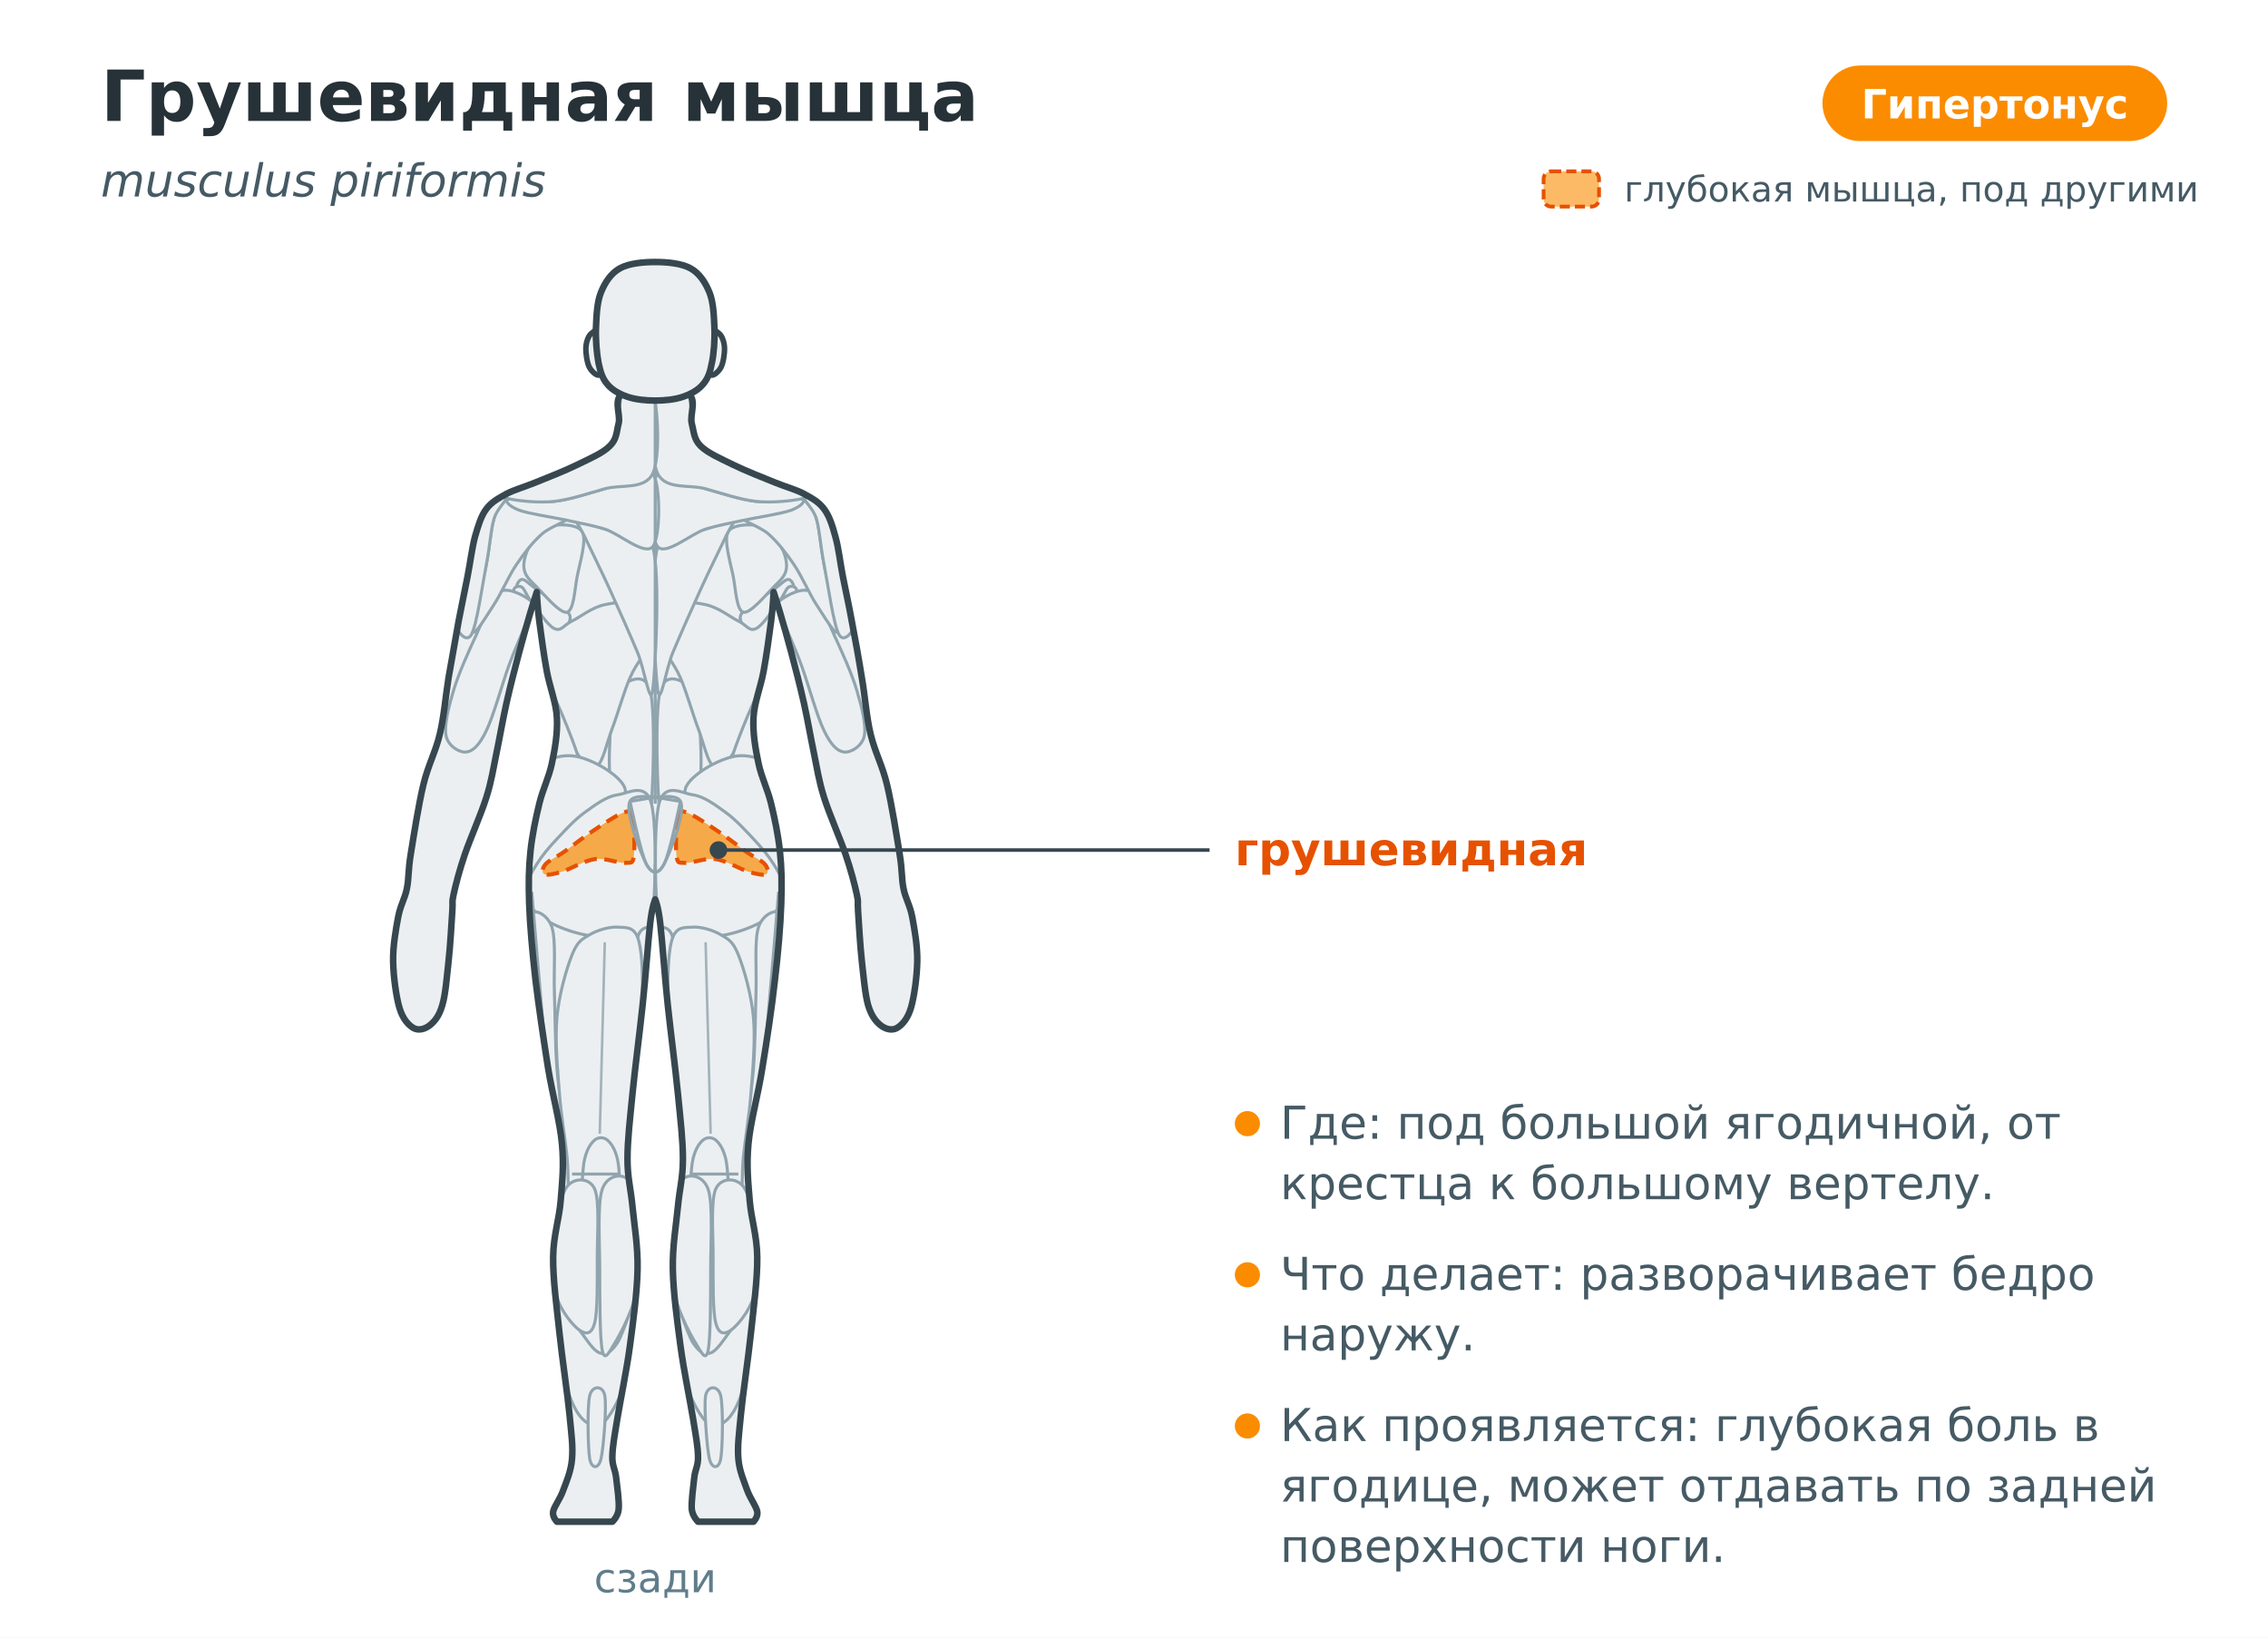
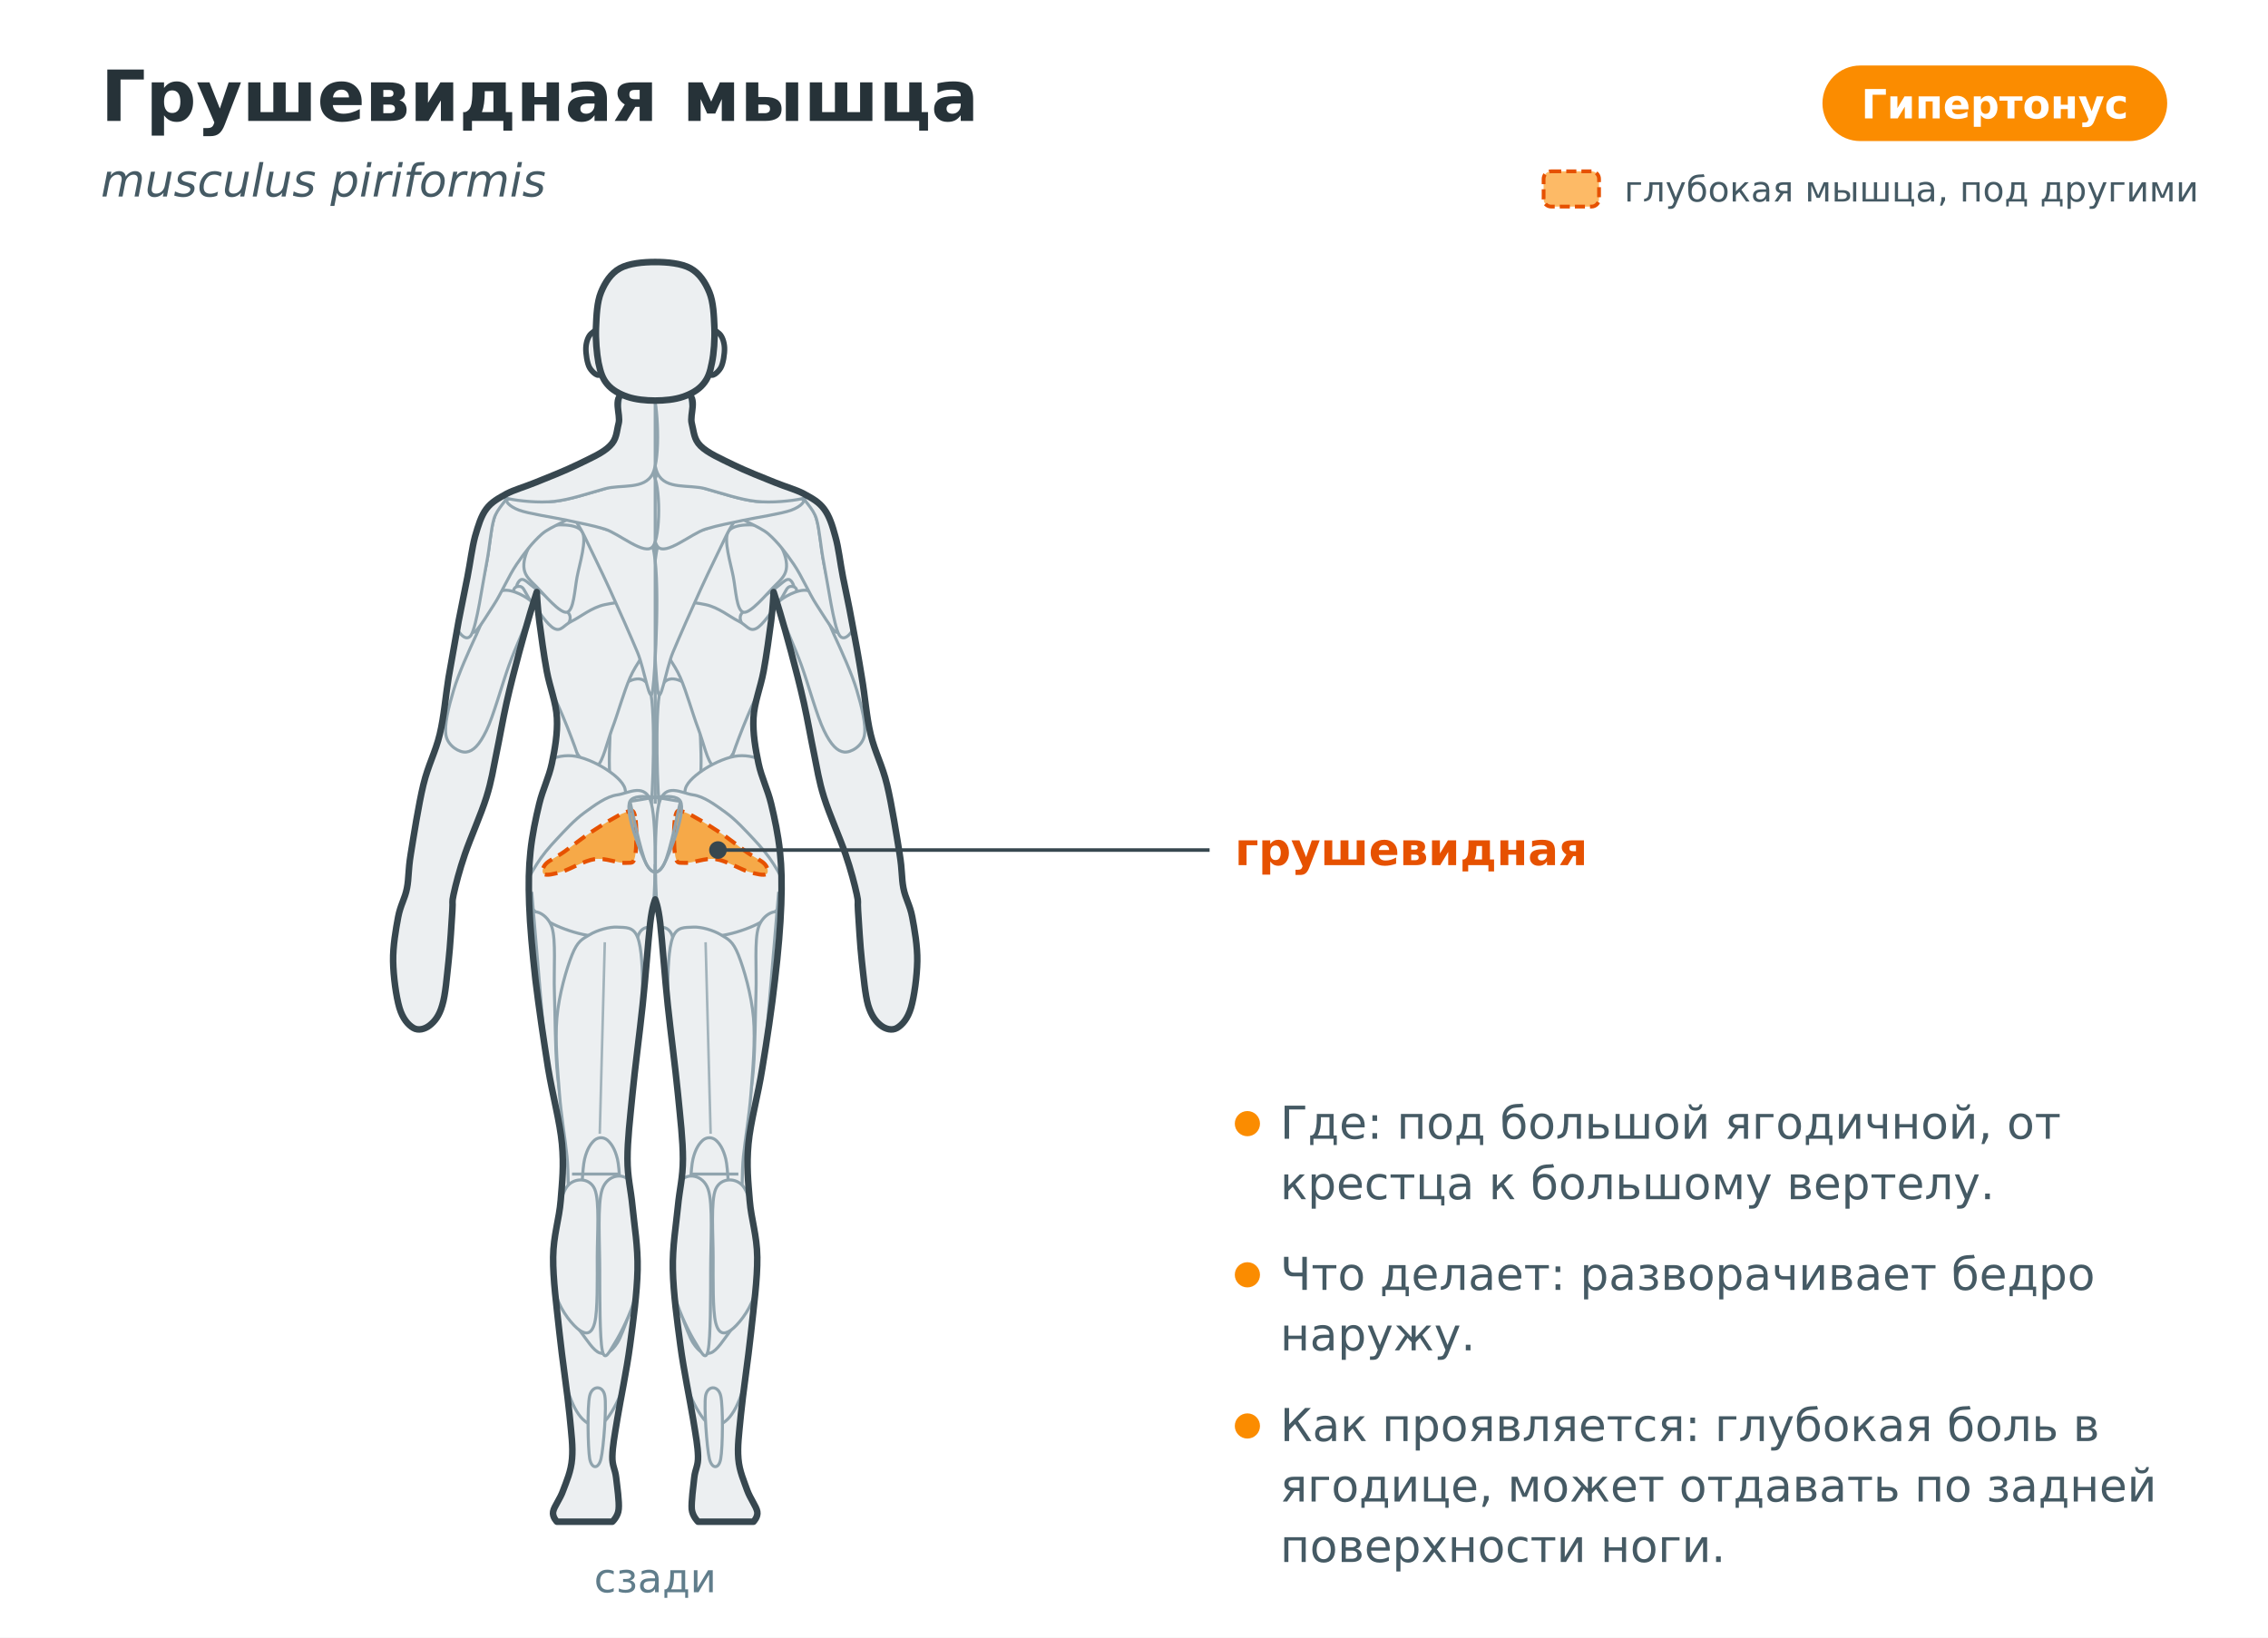
<svg xmlns="http://www.w3.org/2000/svg" width="900" height="650" viewBox="0 0 900 650">
  <rect width="900" height="650" fill="#ffffff" />
  <text x="40" y="48" font-family="DejaVu Sans, Arial, sans-serif" font-size="28" font-weight="bold" fill="#263238">Грушевидная мышца</text>
  <text x="40" y="78" font-family="DejaVu Sans, Arial, sans-serif" font-size="18" font-style="italic" fill="#455A64">musculus piriformis</text>
  <rect x="723.2" y="26" width="136.8" height="30" rx="15" fill="#FB8C00" />
  <text x="791.6" y="47" text-anchor="middle" font-family="DejaVu Sans, Arial, sans-serif" font-size="16" font-weight="bold" fill="#ffffff">Гипертонус</text>
  <rect x="612.54" y="68" width="22" height="14" rx="3" fill="#FB8C00" fill-opacity="0.6" stroke="#E65100" stroke-width="1.5" stroke-dasharray="4 2" />
  <text x="644.54" y="80" font-family="DejaVu Sans, Arial, sans-serif" font-size="14" fill="#455A64">глубокая мышца, под другими</text>
  <clipPath id="clip_piriformis_0">
    <path d="M272.5,156 C277,158 273.6,164.5 274.5,168 C275.4,171.5 275.3,174.3 278,177 C280.8,179.8 286.1,182.1 291,184.5 C295.9,186.9 302.8,189.6 307.5,191.5 C312.2,193.4 315.8,194.3 319,196 C322.3,197.8 324.9,199.2 327,202 C329.1,204.8 330.3,208.5 331.5,213 C332.8,217.5 333.4,223.4 334.5,229 C335.6,234.6 336.8,239.8 338,246.5 C339.3,253.2 340.8,261.5 342,269 C343.3,276.5 343.8,284.4 345.5,291.5 C347.2,298.6 350.1,303.6 352,311.5 C353.9,319.4 355.9,332.2 357,339 C358.1,345.8 357.7,348.3 358.5,352.5 C359.3,356.7 361.1,359.2 362,364 C362.9,368.8 364.1,375.5 364,381.5 C363.9,387.5 362.8,395.6 361.5,400 C360.2,404.4 358,406.8 356,408 C354,409.2 351.4,408.5 349.5,407 C347.6,405.5 345.8,403.3 344.5,399 C343.3,394.8 342.7,387.8 342,381.5 C341.3,375.3 340.8,365.9 340.5,361.5 C340.2,357.1 340.8,358.8 340,355 C339.2,351.3 337.7,345.4 335.5,339 C333.3,332.6 329.1,323.2 327,316.5 C324.9,309.8 324.3,305.3 323,299 C321.7,292.8 320.5,285.7 319,279 C317.5,272.3 315.6,265 314,259 C312.4,253 310.7,247 309.5,243 C308.3,239 307,235 307,235 C307,235 306.7,241.3 306,246.5 C305.3,251.8 304.2,260.1 303,266.5 C301.8,272.9 299.3,278.9 299,285 C298.7,291.1 299.8,297.3 301,303 C302.2,308.7 304.6,313.2 306,319 C307.4,324.8 308.8,331.3 309.5,338 C310.2,344.7 310.3,350.5 310,359 C309.7,367.5 308.8,378.2 307.5,389 C306.3,399.8 304.3,413.2 302.5,424 C300.8,434.8 297.8,445.3 297,454 C296.2,462.8 296.9,469 297.5,476.5 C298.1,484 300.4,490.3 300.5,499 C300.6,507.8 299.1,518.6 298,529 C296.9,539.4 294.8,553.2 294,561.5 C293.2,569.8 292.6,574 293,579 C293.4,584 295.3,588 296.5,591.5 C297.8,595 300.1,597.9 300.5,600 C300.9,602.1 299,604 299,604 C299,604 277,604 277,604 C277,604 274.8,601.9 274.5,599 C274.3,596.1 275.1,590 275.5,586.5 C275.9,583 277.1,581.9 277,578 C276.9,574.1 276.2,570.3 275,563 C273.8,555.7 271.3,543.8 270,534 C268.7,524.2 267.2,513.2 267,504 C266.8,494.8 268.3,486.3 269,479 C269.7,471.7 271,467.5 271,460 C271,452.5 270,444.2 269,434 C268,423.8 266.2,410.3 265,399 C263.8,387.8 262.8,373.5 262,366.5 C261.2,359.5 260,357 260,357 C260,357 258.8,359.5 258,366.5 C257.2,373.5 256.2,387.8 255,399 C253.8,410.3 252,423.8 251,434 C250,444.2 249,452.5 249,460 C249,467.5 250.3,471.7 251,479 C251.7,486.3 253.2,494.8 253,504 C252.8,513.2 251.3,524.2 250,534 C248.7,543.8 246.2,555.7 245,563 C243.8,570.3 243.1,574.1 243,578 C242.9,581.9 244.1,583 244.5,586.5 C244.9,590 245.8,596.1 245.5,599 C245.3,601.9 243,604 243,604 C243,604 221,604 221,604 C221,604 219.1,602.1 219.5,600 C219.9,597.9 222.3,595 223.5,591.5 C224.8,588 226.6,584 227,579 C227.4,574 226.8,569.8 226,561.5 C225.2,553.2 223.1,539.4 222,529 C220.9,518.6 219.4,507.8 219.5,499 C219.6,490.3 221.9,484 222.5,476.5 C223.1,469 223.8,462.8 223,454 C222.2,445.3 219.3,434.8 217.5,424 C215.8,413.2 213.8,399.8 212.5,389 C211.3,378.2 210.3,367.5 210,359 C209.7,350.5 209.8,344.7 210.5,338 C211.2,331.3 212.6,324.8 214,319 C215.4,313.2 217.8,308.7 219,303 C220.2,297.3 221.3,291.1 221,285 C220.7,278.9 218.2,272.9 217,266.5 C215.8,260.1 214.7,251.8 214,246.5 C213.3,241.3 213,235 213,235 C213,235 211.7,239 210.5,243 C209.3,247 207.6,253 206,259 C204.4,265 202.5,272.3 201,279 C199.5,285.7 198.3,292.8 197,299 C195.7,305.3 195.1,309.8 193,316.5 C190.9,323.2 186.7,332.6 184.5,339 C182.3,345.4 180.8,351.3 180,355 C179.2,358.8 179.8,357.1 179.5,361.5 C179.2,365.9 178.7,375.3 178,381.5 C177.3,387.8 176.8,394.8 175.5,399 C174.3,403.3 172.4,405.5 170.5,407 C168.6,408.5 166,409.2 164,408 C162,406.8 159.8,404.4 158.5,400 C157.2,395.6 156.1,387.5 156,381.5 C155.9,375.5 157.1,368.8 158,364 C158.9,359.2 160.7,356.7 161.5,352.5 C162.3,348.3 161.9,345.8 163,339 C164.1,332.2 166.1,319.4 168,311.5 C169.9,303.6 172.8,298.6 174.5,291.5 C176.2,284.4 176.8,276.5 178,269 C179.3,261.5 180.8,253.2 182,246.5 C183.3,239.8 184.4,234.6 185.5,229 C186.6,223.4 187.3,217.5 188.5,213 C189.8,208.5 190.9,204.8 193,202 C195.1,199.2 197.8,197.8 201,196 C204.3,194.3 207.8,193.4 212.5,191.5 C217.2,189.6 224.1,186.9 229,184.5 C233.9,182.1 239.3,179.8 242,177 C244.8,174.3 244.6,171.5 245.5,168 C246.4,164.5 243,158 247.5,156 C252,154 268,154 272.5,156 Z" />
  </clipPath>
  <path d="M272.5,156 C277,158 273.6,164.5 274.5,168 C275.4,171.5 275.3,174.3 278,177 C280.8,179.8 286.1,182.1 291,184.5 C295.9,186.9 302.8,189.6 307.5,191.5 C312.2,193.4 315.8,194.3 319,196 C322.3,197.8 324.9,199.2 327,202 C329.1,204.8 330.3,208.5 331.5,213 C332.8,217.5 333.4,223.4 334.5,229 C335.6,234.6 336.8,239.8 338,246.5 C339.3,253.2 340.8,261.5 342,269 C343.3,276.5 343.8,284.4 345.5,291.5 C347.2,298.6 350.1,303.6 352,311.5 C353.9,319.4 355.9,332.2 357,339 C358.1,345.8 357.7,348.3 358.5,352.5 C359.3,356.7 361.1,359.2 362,364 C362.9,368.8 364.1,375.5 364,381.5 C363.9,387.5 362.8,395.6 361.5,400 C360.2,404.4 358,406.8 356,408 C354,409.2 351.4,408.5 349.5,407 C347.6,405.5 345.8,403.3 344.5,399 C343.3,394.8 342.7,387.8 342,381.5 C341.3,375.3 340.8,365.9 340.5,361.5 C340.2,357.1 340.8,358.8 340,355 C339.2,351.3 337.7,345.4 335.5,339 C333.3,332.6 329.1,323.2 327,316.5 C324.9,309.8 324.3,305.3 323,299 C321.7,292.8 320.5,285.7 319,279 C317.5,272.3 315.6,265 314,259 C312.4,253 310.7,247 309.5,243 C308.3,239 307,235 307,235 C307,235 306.7,241.3 306,246.5 C305.3,251.8 304.2,260.1 303,266.5 C301.8,272.9 299.3,278.9 299,285 C298.7,291.1 299.8,297.3 301,303 C302.2,308.7 304.6,313.2 306,319 C307.4,324.8 308.8,331.3 309.5,338 C310.2,344.7 310.3,350.5 310,359 C309.7,367.5 308.8,378.2 307.5,389 C306.3,399.8 304.3,413.2 302.5,424 C300.8,434.8 297.8,445.3 297,454 C296.2,462.8 296.9,469 297.5,476.5 C298.1,484 300.4,490.3 300.5,499 C300.6,507.8 299.1,518.6 298,529 C296.9,539.4 294.8,553.2 294,561.5 C293.2,569.8 292.6,574 293,579 C293.4,584 295.3,588 296.5,591.5 C297.8,595 300.1,597.9 300.5,600 C300.9,602.1 299,604 299,604 C299,604 277,604 277,604 C277,604 274.8,601.9 274.5,599 C274.3,596.1 275.1,590 275.5,586.5 C275.9,583 277.1,581.9 277,578 C276.9,574.1 276.2,570.3 275,563 C273.8,555.7 271.3,543.8 270,534 C268.7,524.2 267.2,513.2 267,504 C266.8,494.8 268.3,486.3 269,479 C269.7,471.7 271,467.5 271,460 C271,452.5 270,444.2 269,434 C268,423.8 266.2,410.3 265,399 C263.8,387.8 262.8,373.5 262,366.5 C261.2,359.5 260,357 260,357 C260,357 258.8,359.5 258,366.5 C257.2,373.5 256.2,387.8 255,399 C253.8,410.3 252,423.8 251,434 C250,444.2 249,452.5 249,460 C249,467.5 250.3,471.7 251,479 C251.7,486.3 253.2,494.8 253,504 C252.8,513.2 251.3,524.2 250,534 C248.7,543.8 246.2,555.7 245,563 C243.8,570.3 243.1,574.1 243,578 C242.9,581.9 244.1,583 244.5,586.5 C244.9,590 245.8,596.1 245.5,599 C245.3,601.9 243,604 243,604 C243,604 221,604 221,604 C221,604 219.1,602.1 219.5,600 C219.9,597.9 222.3,595 223.5,591.5 C224.8,588 226.6,584 227,579 C227.4,574 226.8,569.8 226,561.5 C225.2,553.2 223.1,539.4 222,529 C220.9,518.6 219.4,507.8 219.5,499 C219.6,490.3 221.9,484 222.5,476.5 C223.1,469 223.8,462.8 223,454 C222.2,445.3 219.3,434.8 217.5,424 C215.8,413.2 213.8,399.8 212.5,389 C211.3,378.2 210.3,367.5 210,359 C209.7,350.5 209.8,344.7 210.5,338 C211.2,331.3 212.6,324.8 214,319 C215.4,313.2 217.8,308.7 219,303 C220.2,297.3 221.3,291.1 221,285 C220.7,278.9 218.2,272.9 217,266.5 C215.8,260.1 214.7,251.8 214,246.5 C213.3,241.3 213,235 213,235 C213,235 211.7,239 210.5,243 C209.3,247 207.6,253 206,259 C204.4,265 202.5,272.3 201,279 C199.5,285.7 198.3,292.8 197,299 C195.7,305.3 195.1,309.8 193,316.5 C190.9,323.2 186.7,332.6 184.5,339 C182.3,345.4 180.8,351.3 180,355 C179.2,358.8 179.8,357.1 179.5,361.5 C179.2,365.9 178.7,375.3 178,381.5 C177.3,387.8 176.8,394.8 175.5,399 C174.3,403.3 172.4,405.5 170.5,407 C168.6,408.5 166,409.2 164,408 C162,406.8 159.8,404.4 158.5,400 C157.2,395.6 156.1,387.5 156,381.5 C155.9,375.5 157.1,368.8 158,364 C158.9,359.2 160.7,356.7 161.5,352.5 C162.3,348.3 161.9,345.8 163,339 C164.1,332.2 166.1,319.4 168,311.5 C169.9,303.6 172.8,298.6 174.5,291.5 C176.2,284.4 176.8,276.5 178,269 C179.3,261.5 180.8,253.2 182,246.5 C183.3,239.8 184.4,234.6 185.5,229 C186.6,223.4 187.3,217.5 188.5,213 C189.8,208.5 190.9,204.8 193,202 C195.1,199.2 197.8,197.8 201,196 C204.3,194.3 207.8,193.4 212.5,191.5 C217.2,189.6 224.1,186.9 229,184.5 C233.9,182.1 239.3,179.8 242,177 C244.8,174.3 244.6,171.5 245.5,168 C246.4,164.5 243,158 247.5,156 C252,154 268,154 272.5,156 Z" fill="#ECEFF1" stroke="none" />
  <g clip-path="url(#clip_piriformis_0)">
    <path d="M262,202 C263.7,190.3 270,198.7 272,204 C274,209.3 273.5,222.3 274,234 C274.5,245.7 277,267.3 275,274 C273,280.7 264.2,286 262,274 C259.8,262 260.3,213.7 262,202 Z" fill="#ECEFF1" stroke="#90A4AE" stroke-width="1.2" stroke-linejoin="round" />
    <path d="M258,202 C256.3,190.3 250,198.7 248,204 C246,209.3 246.5,222.3 246,234 C245.5,245.7 243,267.3 245,274 C247,280.7 255.8,286 258,274 C260.2,262 259.7,213.7 258,202 Z" fill="#ECEFF1" stroke="#90A4AE" stroke-width="1.2" stroke-linejoin="round" />
    <path d="M262,274 C264.2,265.7 272.3,270.7 275,274 C277.7,277.3 277.7,287.3 278,294 C278.3,300.7 278.5,309 277,314 C275.5,319 271.5,322.3 269,324 C266.5,325.7 263.2,332.3 262,324 C260.8,315.7 259.8,282.3 262,274 Z" fill="#ECEFF1" stroke="#90A4AE" stroke-width="1.2" stroke-linejoin="round" />
    <path d="M258,274 C255.8,265.7 247.7,270.7 245,274 C242.3,277.3 242.3,287.3 242,294 C241.7,300.7 241.5,309 243,314 C244.5,319 248.5,322.3 251,324 C253.5,325.7 256.8,332.3 258,324 C259.2,315.7 260.2,282.3 258,274 Z" fill="#ECEFF1" stroke="#90A4AE" stroke-width="1.2" stroke-linejoin="round" />
    <path d="M294,244 C295.3,241.3 303.8,236.3 307,234 C310.2,231.7 311.7,229.8 313,230 C314.3,230.2 315.7,233.2 315,235 C314.3,236.8 311.7,238.4 309,241 C306.3,243.6 301.5,250 299,250.5 C296.5,251 292.7,246.8 294,244 Z" fill="#ECEFF1" stroke="#90A4AE" stroke-width="1.2" stroke-linejoin="round" />
    <path d="M226,244 C224.7,241.3 216.2,236.3 213,234 C209.8,231.7 208.3,229.8 207,230 C205.7,230.2 204.3,233.2 205,235 C205.7,236.8 208.3,238.4 211,241 C213.7,243.6 218.5,250 221,250.5 C223.5,251 227.3,246.8 226,244 Z" fill="#ECEFF1" stroke="#90A4AE" stroke-width="1.2" stroke-linejoin="round" />
    <path d="M289,211 C291,207.7 299.5,208 303,209 C306.5,210 308.5,214.2 310,217 C311.5,219.8 312.5,223.3 312,226 C311.5,228.7 309.8,230.2 307,233 C304.2,235.8 297.7,243.7 295,243 C292.3,242.3 292,234.3 291,229 C290,223.7 287,214.3 289,211 Z" fill="#ECEFF1" stroke="#90A4AE" stroke-width="1.2" stroke-linejoin="round" />
    <path d="M231,211 C229,207.7 220.5,208 217,209 C213.5,210 211.5,214.2 210,217 C208.5,219.8 207.5,223.3 208,226 C208.5,228.7 210.2,230.2 213,233 C215.8,235.8 222.3,243.7 225,243 C227.7,242.3 228,234.3 229,229 C230,223.7 233,214.3 231,211 Z" fill="#ECEFF1" stroke="#90A4AE" stroke-width="1.2" stroke-linejoin="round" />
    <path d="M262,240 C265,237.7 274.8,238.9 280,240 C285.2,241.1 289.7,244.9 293,246.5 C296.3,248.1 297.3,250.8 300,249.5 C302.7,248.3 306.8,241.8 309,239 C311.2,236.3 311.8,233.7 313,233 C314.2,232.3 316.7,233 316,235 C315.3,237 310.7,241 309,245 C307.3,249 306.8,254.3 306,259 C305.2,263.7 306.5,266.3 304,273 C301.5,279.7 294.5,293.8 291,299 C287.5,304.2 285.3,305.7 283,304 C280.7,302.3 279.2,294.8 277,289 C274.8,283.2 272.5,274.8 270,269 C267.5,263.2 263.3,258.8 262,254 C260.7,249.2 259,242.3 262,240 Z" fill="#ECEFF1" stroke="#90A4AE" stroke-width="1.2" stroke-linejoin="round" />
    <path d="M258,240 C255,237.7 245.2,238.9 240,240 C234.8,241.1 230.3,244.9 227,246.5 C223.7,248.1 222.7,250.8 220,249.5 C217.3,248.3 213.2,241.8 211,239 C208.8,236.3 208.2,233.7 207,233 C205.8,232.3 203.3,233 204,235 C204.7,237 209.3,241 211,245 C212.7,249 213.2,254.3 214,259 C214.8,263.7 213.5,266.3 216,273 C218.5,279.7 225.5,293.8 229,299 C232.5,304.2 234.7,305.7 237,304 C239.3,302.3 240.8,294.8 243,289 C245.2,283.2 247.5,274.8 250,269 C252.5,263.2 256.7,258.8 258,254 C259.3,249.2 261,242.3 258,240 Z" fill="#ECEFF1" stroke="#90A4AE" stroke-width="1.2" stroke-linejoin="round" />
    <path d="M310,238 C312,236.5 318.5,232.7 322,235 C325.5,237.3 328,245.5 331,252 C334,258.5 338,267.3 340,274 C342,280.7 343.8,287.9 343,292 C342.2,296.1 337.7,298.8 335,298.5 C332.3,298.2 329.8,295.8 327,290 C324.2,284.3 320.8,271.7 318,264 C315.2,256.3 311.3,248.3 310,244 C308.7,239.7 308,239.5 310,238 Z" fill="#ECEFF1" stroke="#90A4AE" stroke-width="1.2" stroke-linejoin="round" />
    <path d="M210,238 C208,236.5 201.5,232.7 198,235 C194.5,237.3 192,245.5 189,252 C186,258.5 182,267.3 180,274 C178,280.7 176.2,287.9 177,292 C177.8,296.1 182.3,298.8 185,298.5 C187.7,298.2 190.2,295.8 193,290 C195.8,284.3 199.2,271.7 202,264 C204.8,256.3 208.7,248.3 210,244 C211.3,239.7 212,239.5 210,238 Z" fill="#ECEFF1" stroke="#90A4AE" stroke-width="1.2" stroke-linejoin="round" />
    <path d="M293,204 C293.8,202 305.7,201 310,200 C314.3,199 316.7,197 319,198 C321.3,199 322.7,201.7 324,206 C325.3,210.3 325.6,216.6 327,224 C328.4,231.4 333,247.8 332.5,250.5 C332,253.2 326.9,244.4 324,240 C321.1,235.6 318.2,228.7 315,224 C311.8,219.3 308.7,215.3 305,212 C301.3,208.7 292.2,206 293,204 Z" fill="#ECEFF1" stroke="#90A4AE" stroke-width="1.2" stroke-linejoin="round" />
    <path d="M227,204 C226.2,202 214.3,201 210,200 C205.7,199 203.3,197 201,198 C198.7,199 197.3,201.7 196,206 C194.7,210.3 194.4,216.6 193,224 C191.6,231.4 187,247.8 187.5,250.5 C188,253.2 193.1,244.4 196,240 C198.9,235.6 201.8,228.7 205,224 C208.2,219.3 211.3,215.3 215,212 C218.7,208.7 227.8,206 227,204 Z" fill="#ECEFF1" stroke="#90A4AE" stroke-width="1.2" stroke-linejoin="round" />
    <path d="M319,197 C319.8,195.8 326.5,196.5 329,199 C331.5,201.5 332.7,207 334,212 C335.3,217 336,223.3 337,229 C338,234.7 340.7,242.2 340,246 C339.3,249.8 335.2,255.7 333,252 C330.8,248.3 328.5,231.7 327,224 C325.5,216.3 325.3,210.5 324,206 C322.7,201.5 318.2,198.2 319,197 Z" fill="#ECEFF1" stroke="#90A4AE" stroke-width="1.2" stroke-linejoin="round" />
    <path d="M201,197 C200.2,195.8 193.5,196.5 191,199 C188.5,201.5 187.3,207 186,212 C184.7,217 184,223.3 183,229 C182,234.7 179.3,242.2 180,246 C180.7,249.8 184.8,255.7 187,252 C189.2,248.3 191.5,231.7 193,224 C194.5,216.3 194.7,210.5 196,206 C197.3,201.5 201.8,198.2 201,197 Z" fill="#ECEFF1" stroke="#90A4AE" stroke-width="1.2" stroke-linejoin="round" />
    <path d="M261,217 C264.2,206.3 275,211.8 280,210 C285,208.2 289.7,205.5 291,206 C292.3,206.5 290.2,208.3 288,213 C285.8,217.7 281.5,226.3 278,234 C274.5,241.7 269.8,252.3 267,259 C264.2,265.7 262,281 261,274 C260,267 257.8,227.7 261,217 Z" fill="#ECEFF1" stroke="#90A4AE" stroke-width="1.2" stroke-linejoin="round" />
    <path d="M259,217 C255.8,206.3 245,211.8 240,210 C235,208.2 230.3,205.5 229,206 C227.7,206.5 229.8,208.3 232,213 C234.2,217.7 238.5,226.3 242,234 C245.5,241.7 250.2,252.3 253,259 C255.8,265.7 258,281 259,274 C260,267 262.2,227.7 259,217 Z" fill="#ECEFF1" stroke="#90A4AE" stroke-width="1.2" stroke-linejoin="round" />
    <path d="M261,188 C264.2,184.2 273.5,192.2 280,194 C286.5,195.8 293.7,198.3 300,199 C306.3,199.7 315.7,197.4 318,198 C320.3,198.6 317.8,201.1 314,202.5 C310.2,203.9 300.7,205.3 295,206.5 C289.3,207.8 285.7,208.3 280,210 C274.3,211.8 264.2,220.7 261,217 C257.8,213.3 257.8,191.8 261,188 Z" fill="#ECEFF1" stroke="#90A4AE" stroke-width="1.2" stroke-linejoin="round" />
    <path d="M259,188 C255.8,184.2 246.5,192.2 240,194 C233.5,195.8 226.3,198.3 220,199 C213.7,199.7 204.3,197.4 202,198 C199.7,198.6 202.2,201.1 206,202.5 C209.8,203.9 219.3,205.3 225,206.5 C230.7,207.8 234.3,208.3 240,210 C245.7,211.8 255.8,220.7 259,217 C262.2,213.3 262.2,191.8 259,188 Z" fill="#ECEFF1" stroke="#90A4AE" stroke-width="1.2" stroke-linejoin="round" />
    <path d="M261,155 C263,149.5 270.2,152.7 273,155 C275.8,157.3 276.8,165.3 278,169 C279.2,172.7 277.7,175 280,177 C282.3,179 287,179.2 292,181 C297,182.8 304.8,185.8 310,188 C315.2,190.2 321.7,192.3 323,194 C324.3,195.7 321.8,197.2 318,198 C314.2,198.8 306.3,199.7 300,199 C293.7,198.3 286.5,195.8 280,194 C273.5,192.2 264.2,194.5 261,188 C257.8,181.5 259,160.5 261,155 Z" fill="#ECEFF1" stroke="#90A4AE" stroke-width="1.2" stroke-linejoin="round" />
    <path d="M259,155 C257,149.5 249.8,152.7 247,155 C244.2,157.3 243.2,165.3 242,169 C240.8,172.7 242.3,175 240,177 C237.7,179 233,179.2 228,181 C223,182.8 215.2,185.8 210,188 C204.8,190.2 198.3,192.3 197,194 C195.7,195.7 198.2,197.2 202,198 C205.8,198.8 213.7,199.7 220,199 C226.3,198.3 233.5,195.8 240,194 C246.5,192.2 255.8,194.5 259,188 C262.2,181.5 261,160.5 259,155 Z" fill="#ECEFF1" stroke="#90A4AE" stroke-width="1.2" stroke-linejoin="round" />
    <path d="M274,157 C274.7,155.2 278.8,153.8 280,156 C281.2,158.2 281.7,168.2 281,170 C280.3,171.8 277.2,169.2 276,167 C274.8,164.8 273.3,158.8 274,157 Z" fill="#ECEFF1" stroke="#90A4AE" stroke-width="1.2" stroke-linejoin="round" />
    <path d="M246,157 C245.3,155.2 241.2,153.8 240,156 C238.8,158.2 238.3,168.2 239,170 C239.7,171.8 242.8,169.2 244,167 C245.2,164.8 246.7,158.8 246,157 Z" fill="#ECEFF1" stroke="#90A4AE" stroke-width="1.2" stroke-linejoin="round" />
    <path d="M303,272 C305.5,270.3 305.7,283.5 306,289 C306.3,294.5 307.2,302.5 305,305 C302.8,307.5 295.3,305 293,304 C290.7,303 289.3,304.3 291,299 C292.7,293.7 300.5,273.7 303,272 Z" fill="#ECEFF1" stroke="#90A4AE" stroke-width="1.2" stroke-linejoin="round" />
    <path d="M217,272 C214.5,270.3 214.3,283.5 214,289 C213.7,294.5 212.8,302.5 215,305 C217.2,307.5 224.7,305 227,304 C229.3,303 230.7,304.3 229,299 C227.3,293.7 219.5,273.7 217,272 Z" fill="#ECEFF1" stroke="#90A4AE" stroke-width="1.2" stroke-linejoin="round" />
    <path d="M272,313 C272.8,310.2 276.5,307.2 280,305 C283.5,302.8 289,300.3 293,300 C297,299.7 301.2,300.7 304,303 C306.8,305.3 308.7,309.7 310,314 C311.3,318.3 311.8,323.2 312,329 C312.2,334.8 311.8,346 311,349 C310.2,352 308.8,349.3 307,347 C305.2,344.7 303.2,338.3 300,335 C296.8,331.7 292.2,329.2 288,327 C283.8,324.8 277.7,324.3 275,322 C272.3,319.7 271.2,315.8 272,313 Z" fill="#ECEFF1" stroke="#90A4AE" stroke-width="1.2" stroke-linejoin="round" />
    <path d="M248,313 C247.2,310.2 243.5,307.2 240,305 C236.5,302.8 231,300.3 227,300 C223,299.7 218.8,300.7 216,303 C213.2,305.3 211.3,309.7 210,314 C208.7,318.3 208.2,323.2 208,329 C207.8,334.8 208.2,346 209,349 C209.8,352 211.2,349.3 213,347 C214.8,344.7 216.8,338.3 220,335 C223.2,331.7 227.8,329.2 232,327 C236.2,324.8 242.3,324.3 245,322 C247.7,319.7 248.8,315.8 248,313 Z" fill="#ECEFF1" stroke="#90A4AE" stroke-width="1.2" stroke-linejoin="round" />
    <path d="M261.5,319 C263.8,310.3 270.6,314.9 275,315.5 C279.4,316.1 284,319.6 288,322.5 C292,325.4 295.8,329.6 299,333 C302.2,336.4 304.8,339.5 307,343 C309.2,346.5 311.8,350.9 312,354 C312.2,357.1 310.2,359.3 308,361.5 C305.8,363.8 302.8,365.8 299,367.5 C295.2,369.2 289.7,371 285,371.5 C280.3,372 274.9,371.2 271,370.5 C267.1,369.8 263.1,376.1 261.5,367.5 C259.9,358.9 259.3,327.7 261.5,319 Z" fill="#ECEFF1" stroke="#90A4AE" stroke-width="1.2" stroke-linejoin="round" />
    <path d="M258.5,319 C256.3,310.3 249.4,314.9 245,315.5 C240.6,316.1 236,319.6 232,322.5 C228,325.4 224.2,329.6 221,333 C217.8,336.4 215.2,339.5 213,343 C210.8,346.5 208.2,350.9 208,354 C207.8,357.1 209.8,359.3 212,361.5 C214.2,363.8 217.2,365.8 221,367.5 C224.8,369.2 230.3,371 235,371.5 C239.7,372 245.1,371.2 249,370.5 C252.9,369.8 256.9,376.1 258.5,367.5 C260.1,358.9 260.8,327.7 258.5,319 Z" fill="#ECEFF1" stroke="#90A4AE" stroke-width="1.2" stroke-linejoin="round" />
    <path d="M261.5,369 C262.4,367.1 266.4,368.3 267,372.5 C267.6,376.7 265,385.4 265,394 C265,402.6 267.2,422.3 267,424 C266.8,425.7 264.9,410.7 264,404 C263.1,397.3 261.9,389.8 261.5,384 C261.1,378.2 260.6,370.9 261.5,369 Z" fill="#ECEFF1" stroke="#90A4AE" stroke-width="1.2" stroke-linejoin="round" />
    <path d="M258.5,369 C257.6,367.1 253.6,368.3 253,372.5 C252.4,376.7 255,385.4 255,394 C255,402.6 252.8,422.3 253,424 C253.2,425.7 255.1,410.7 256,404 C256.9,397.3 258.1,389.8 258.5,384 C258.9,378.2 259.4,370.9 258.5,369 Z" fill="#ECEFF1" stroke="#90A4AE" stroke-width="1.2" stroke-linejoin="round" />
    <path d="M301,368 C302.7,362.8 308.3,360.3 310,363 C311.7,365.7 311.3,375.5 311,384 C310.7,392.5 309.3,404 308,414 C306.7,424 304.7,437.2 303,444 C301.3,450.8 299.2,454.2 298,455 C296.8,455.8 295.8,454.2 296,449 C296.2,443.8 298.3,433.2 299,424 C299.7,414.8 299.7,403.3 300,394 C300.3,384.7 299.3,373.2 301,368 Z" fill="#ECEFF1" stroke="#90A4AE" stroke-width="1.2" stroke-linejoin="round" />
    <path d="M219,368 C217.3,362.8 211.7,360.3 210,363 C208.3,365.7 208.7,375.5 209,384 C209.3,392.5 210.7,404 212,414 C213.3,424 215.3,437.2 217,444 C218.7,450.8 220.8,454.2 222,455 C223.2,455.8 224.2,454.2 224,449 C223.8,443.8 221.7,433.2 221,424 C220.3,414.8 220.3,403.3 220,394 C219.7,384.7 220.7,373.2 219,368 Z" fill="#ECEFF1" stroke="#90A4AE" stroke-width="1.2" stroke-linejoin="round" />
    <path d="M267,372 C268.7,367.7 271.8,368.2 275,368 C278.2,367.8 283,369.2 286,371 C289,372.8 290.8,373.5 293,379 C295.2,384.5 298.2,394.8 299,404 C299.8,413.2 298.7,424.8 298,434 C297.3,443.2 295.7,452 295,459 C294.3,466 294.8,473 294,476 C293.2,479 291,479.7 290,477 C289,474.3 289,464.1 288,460 C287,455.9 285.5,453.8 284,452.5 C282.5,451.3 280.5,451.3 279,452.5 C277.5,453.8 276,455.9 275,460 C274,464.1 274,474.2 273,477 C272,479.8 269.7,480.8 269,477 C268.3,473.2 269.3,462.8 269,454 C268.7,445.2 267.7,434 267,424 C266.3,414 265,402.7 265,394 C265,385.3 265.3,376.3 267,372 Z" fill="#ECEFF1" stroke="#90A4AE" stroke-width="1.2" stroke-linejoin="round" />
    <path d="M253,372 C251.3,367.7 248.2,368.2 245,368 C241.8,367.8 237,369.2 234,371 C231,372.8 229.2,373.5 227,379 C224.8,384.5 221.8,394.8 221,404 C220.2,413.2 221.3,424.8 222,434 C222.7,443.2 224.3,452 225,459 C225.7,466 225.2,473 226,476 C226.8,479 229,479.7 230,477 C231,474.3 231,464.1 232,460 C233,455.9 234.5,453.8 236,452.5 C237.5,451.3 239.5,451.3 241,452.5 C242.5,453.8 244,455.9 245,460 C246,464.1 246,474.2 247,477 C248,479.8 250.3,480.8 251,477 C251.7,473.2 250.7,462.8 251,454 C251.3,445.2 252.3,434 253,424 C253.7,414 255,402.7 255,394 C255,385.3 254.7,376.3 253,372 Z" fill="#ECEFF1" stroke="#90A4AE" stroke-width="1.2" stroke-linejoin="round" />
    <path d="M280,374 C280.3,386.7 281.7,437.3 282,450" fill="none" stroke="#90A4AE" stroke-width="1" stroke-opacity="0.8" />
    <path d="M240,374 C239.7,386.7 238.3,437.3 238,450" fill="none" stroke="#90A4AE" stroke-width="1" stroke-opacity="0.8" />
    <path d="M267,514 C267.8,513 272.5,529.2 275,533 C277.5,536.8 279.5,537.8 282,537 C284.5,536.2 287.2,531.7 290,528 C292.8,524.3 297.5,514 299,515 C300.5,516 299.8,527.5 299,534 C298.2,540.5 295.8,549 294,554 C292.2,559 290.2,562.2 288,564 C285.8,565.8 283.3,566.7 281,565 C278.7,563.3 275.8,558.3 274,554 C272.2,549.7 271.2,545.7 270,539 C268.8,532.3 266.2,515 267,514 Z" fill="#ECEFF1" stroke="#90A4AE" stroke-width="1.2" stroke-linejoin="round" />
    <path d="M253,514 C252.2,513 247.5,529.2 245,533 C242.5,536.8 240.5,537.8 238,537 C235.5,536.2 232.8,531.7 230,528 C227.2,524.3 222.5,514 221,515 C219.5,516 220.2,527.5 221,534 C221.8,540.5 224.2,549 226,554 C227.8,559 229.8,562.2 232,564 C234.2,565.8 236.7,566.7 239,565 C241.3,563.3 244.2,558.3 246,554 C247.8,549.7 248.8,545.7 250,539 C251.2,532.3 253.8,515 253,514 Z" fill="#ECEFF1" stroke="#90A4AE" stroke-width="1.2" stroke-linejoin="round" />
    <path d="M270,469 C272.5,465.3 279,466.2 281,472 C283,477.8 282,493.3 282,504 C282,514.7 282,531.2 281,536 C280,540.8 278.2,536.5 276,533 C273.8,529.5 269.7,521.5 268,515 C266.3,508.5 265.7,501.7 266,494 C266.3,486.3 267.5,472.7 270,469 Z" fill="#ECEFF1" stroke="#90A4AE" stroke-width="1.2" stroke-linejoin="round" />
    <path d="M250,469 C247.5,465.3 241,466.2 239,472 C237,477.8 238,493.3 238,504 C238,514.7 238,531.2 239,536 C240,540.8 241.8,536.5 244,533 C246.2,529.5 250.3,521.5 252,515 C253.7,508.5 254.3,501.7 254,494 C253.7,486.3 252.5,472.7 250,469 Z" fill="#ECEFF1" stroke="#90A4AE" stroke-width="1.2" stroke-linejoin="round" />
    <path d="M284,472 C286,467.3 292.2,467.3 295,471 C297.8,474.7 300.3,486.7 301,494 C301.7,501.3 300.8,509.3 299,515 C297.2,520.7 292.5,526.3 290,528 C287.5,529.7 285.2,529.8 284,525 C282.8,520.2 283,507.8 283,499 C283,490.2 282,476.7 284,472 Z" fill="#ECEFF1" stroke="#90A4AE" stroke-width="1.2" stroke-linejoin="round" />
    <path d="M236,472 C234,467.3 227.8,467.3 225,471 C222.2,474.7 219.7,486.7 219,494 C218.3,501.3 219.2,509.3 221,515 C222.8,520.7 227.5,526.3 230,528 C232.5,529.7 234.8,529.8 236,525 C237.2,520.2 237,507.8 237,499 C237,490.2 238,476.7 236,472 Z" fill="#ECEFF1" stroke="#90A4AE" stroke-width="1.2" stroke-linejoin="round" />
    <path d="M280,554 C280.8,549.8 285,549.8 286,554 C287,558.2 286.8,574.8 286,579 C285.3,583.2 282.5,583.2 281.5,579 C280.5,574.8 279.3,558.2 280,554 Z" fill="#ECEFF1" stroke="#90A4AE" stroke-width="1.2" stroke-linejoin="round" />
    <path d="M240,554 C239.3,549.8 235,549.8 234,554 C233,558.2 233.3,574.8 234,579 C234.8,583.2 237.5,583.2 238.5,579 C239.5,574.8 240.8,558.2 240,554 Z" fill="#ECEFF1" stroke="#90A4AE" stroke-width="1.2" stroke-linejoin="round" />
-     <path d="M269,324.5 C269.7,321.6 269.8,321.6 272.5,322.5 C275.2,323.4 281.1,327.4 285,330 C288.9,332.6 292.9,335.8 296,338 C299.1,340.2 302.2,341.5 303.5,343 C304.8,344.5 305.1,346.5 304,347 C302.9,347.5 300.3,347 297,346 C293.7,345 288.2,341.6 284,341 C279.8,340.4 274.6,342.7 272,342.5 C269.4,342.3 269,343 268.5,340 C268,337 268.3,327.4 269,324.5 Z" fill="#FB8C00" fill-opacity="0.7" stroke="#E65100" stroke-width="1.6" stroke-dasharray="5 3" stroke-linejoin="round" />
-     <path d="M251,324.5 C250.3,321.6 250.2,321.6 247.5,322.5 C244.8,323.4 238.9,327.4 235,330 C231.1,332.6 227.1,335.8 224,338 C220.9,340.2 217.8,341.5 216.5,343 C215.2,344.5 214.9,346.5 216,347 C217.1,347.5 219.7,347 223,346 C226.3,345 231.8,341.6 236,341 C240.2,340.4 245.4,342.7 248,342.5 C250.6,342.3 251,343 251.5,340 C252,337 251.7,327.4 251,324.5 Z" fill="#FB8C00" fill-opacity="0.7" stroke="#E65100" stroke-width="1.6" stroke-dasharray="5 3" stroke-linejoin="round" />
+     <path d="M268,324 C268.7,321.1 269.2,321.5 272,322.5 C274.8,323.5 281,327.4 285,330 C289,332.6 292.9,335.8 296,338 C299.1,340.2 302.2,341.5 303.5,343 C304.8,344.5 305.1,346.5 304,347 C302.9,347.5 300.3,347 297,346 C293.7,345 288.2,341.6 284,341 C279.8,340.4 274.7,342.7 272,342.5 C269.3,342.3 268.7,343.1 268,340 C267.3,336.9 267.3,326.9 268,324 Z" fill="#FB8C00" fill-opacity="0.7" stroke="#E65100" stroke-width="1.6" stroke-dasharray="5 3" stroke-linejoin="round" />
+     <path d="M252,324 C251.3,321.1 250.8,321.5 248,322.5 C245.2,323.5 239,327.4 235,330 C231,332.6 227.1,335.8 224,338 C220.9,340.2 217.8,341.5 216.5,343 C215.2,344.5 214.9,346.5 216,347 C217.1,347.5 219.7,347 223,346 C226.3,345 231.8,341.6 236,341 C240.2,340.4 245.3,342.7 248,342.5 C250.7,342.3 251.3,343.1 252,340 C252.7,336.9 252.7,326.9 252,324 Z" fill="#FB8C00" fill-opacity="0.7" stroke="#E65100" stroke-width="1.6" stroke-dasharray="5 3" stroke-linejoin="round" />
  </g>
  <g clip-path="url(#clip_piriformis_0)">
    <path d="M260,160 C260,186.5 260,292.5 260,319" fill="none" stroke="#90A4AE" stroke-width="1.2" />
    <path d="M250,318 C253.3,318 267.8,313.8 270,318 C272.3,322.2 265.8,338.8 263.5,343 C261.3,347.2 258.8,347.2 256.5,343 C254.3,338.8 250,318 250,318" fill="none" stroke="#90A4AE" stroke-width="1.2" />
    <path d="M270,318 C266.7,318 252.3,313.8 250,318 C247.8,322.2 254.3,338.8 256.5,343 C258.8,347.2 261.3,347.2 263.5,343 C265.8,338.8 270,318 270,318" fill="none" stroke="#90A4AE" stroke-width="1.2" />
    <path d="M260,343 C260,346.8 260,362.2 260,366" fill="none" stroke="#90A4AE" stroke-width="1.2" />
    <path d="M274,466 C277.2,466 289.8,466 293,466" fill="none" stroke="#90A4AE" stroke-width="1.2" />
    <path d="M246,466 C242.8,466 230.2,466 227,466" fill="none" stroke="#90A4AE" stroke-width="1.2" />
    <path d="M309,354 C307.5,371.7 301.5,442.3 300,460" fill="none" stroke="#90A4AE" stroke-width="1.2" />
    <path d="M211,354 C212.5,371.7 218.5,442.3 220,460" fill="none" stroke="#90A4AE" stroke-width="1.2" />
  </g>
  <path d="M272.5,156 C277,158 273.6,164.5 274.5,168 C275.4,171.5 275.3,174.3 278,177 C280.8,179.8 286.1,182.1 291,184.5 C295.9,186.9 302.8,189.6 307.5,191.5 C312.2,193.4 315.8,194.3 319,196 C322.3,197.8 324.9,199.2 327,202 C329.1,204.8 330.3,208.5 331.5,213 C332.8,217.5 333.4,223.4 334.5,229 C335.6,234.6 336.8,239.8 338,246.5 C339.3,253.2 340.8,261.5 342,269 C343.3,276.5 343.8,284.4 345.5,291.5 C347.2,298.6 350.1,303.6 352,311.5 C353.9,319.4 355.9,332.2 357,339 C358.1,345.8 357.7,348.3 358.5,352.5 C359.3,356.7 361.1,359.2 362,364 C362.9,368.8 364.1,375.5 364,381.5 C363.9,387.5 362.8,395.6 361.5,400 C360.2,404.4 358,406.8 356,408 C354,409.2 351.4,408.5 349.5,407 C347.6,405.5 345.8,403.3 344.5,399 C343.3,394.8 342.7,387.8 342,381.5 C341.3,375.3 340.8,365.9 340.5,361.5 C340.2,357.1 340.8,358.8 340,355 C339.2,351.3 337.7,345.4 335.5,339 C333.3,332.6 329.1,323.2 327,316.5 C324.9,309.8 324.3,305.3 323,299 C321.7,292.8 320.5,285.7 319,279 C317.5,272.3 315.6,265 314,259 C312.4,253 310.7,247 309.5,243 C308.3,239 307,235 307,235 C307,235 306.7,241.3 306,246.5 C305.3,251.8 304.2,260.1 303,266.5 C301.8,272.9 299.3,278.9 299,285 C298.7,291.1 299.8,297.3 301,303 C302.2,308.7 304.6,313.2 306,319 C307.4,324.8 308.8,331.3 309.5,338 C310.2,344.7 310.3,350.5 310,359 C309.7,367.5 308.8,378.2 307.5,389 C306.3,399.8 304.3,413.2 302.5,424 C300.8,434.8 297.8,445.3 297,454 C296.2,462.8 296.9,469 297.5,476.5 C298.1,484 300.4,490.3 300.5,499 C300.6,507.8 299.1,518.6 298,529 C296.9,539.4 294.8,553.2 294,561.5 C293.2,569.8 292.6,574 293,579 C293.4,584 295.3,588 296.5,591.5 C297.8,595 300.1,597.9 300.5,600 C300.9,602.1 299,604 299,604 C299,604 277,604 277,604 C277,604 274.8,601.9 274.5,599 C274.3,596.1 275.1,590 275.5,586.5 C275.9,583 277.1,581.9 277,578 C276.9,574.1 276.2,570.3 275,563 C273.8,555.7 271.3,543.8 270,534 C268.7,524.2 267.2,513.2 267,504 C266.8,494.8 268.3,486.3 269,479 C269.7,471.7 271,467.5 271,460 C271,452.5 270,444.2 269,434 C268,423.8 266.2,410.3 265,399 C263.8,387.8 262.8,373.5 262,366.5 C261.2,359.5 260,357 260,357 C260,357 258.8,359.5 258,366.5 C257.2,373.5 256.2,387.8 255,399 C253.8,410.3 252,423.8 251,434 C250,444.2 249,452.5 249,460 C249,467.5 250.3,471.7 251,479 C251.7,486.3 253.2,494.8 253,504 C252.8,513.2 251.3,524.2 250,534 C248.7,543.8 246.2,555.7 245,563 C243.8,570.3 243.1,574.1 243,578 C242.9,581.9 244.1,583 244.5,586.5 C244.9,590 245.8,596.1 245.5,599 C245.3,601.9 243,604 243,604 C243,604 221,604 221,604 C221,604 219.1,602.1 219.5,600 C219.9,597.9 222.3,595 223.5,591.5 C224.8,588 226.6,584 227,579 C227.4,574 226.8,569.8 226,561.5 C225.2,553.2 223.1,539.4 222,529 C220.9,518.6 219.4,507.8 219.5,499 C219.6,490.3 221.9,484 222.5,476.5 C223.1,469 223.8,462.8 223,454 C222.2,445.3 219.3,434.8 217.5,424 C215.8,413.2 213.8,399.8 212.5,389 C211.3,378.2 210.3,367.5 210,359 C209.7,350.5 209.8,344.7 210.5,338 C211.2,331.3 212.6,324.8 214,319 C215.4,313.2 217.8,308.7 219,303 C220.2,297.3 221.3,291.1 221,285 C220.7,278.9 218.2,272.9 217,266.5 C215.8,260.1 214.7,251.8 214,246.5 C213.3,241.3 213,235 213,235 C213,235 211.7,239 210.5,243 C209.3,247 207.6,253 206,259 C204.4,265 202.5,272.3 201,279 C199.5,285.7 198.3,292.8 197,299 C195.7,305.3 195.1,309.8 193,316.5 C190.9,323.2 186.7,332.6 184.5,339 C182.3,345.4 180.8,351.3 180,355 C179.2,358.8 179.8,357.1 179.5,361.5 C179.2,365.9 178.7,375.3 178,381.5 C177.3,387.8 176.8,394.8 175.5,399 C174.3,403.3 172.4,405.5 170.5,407 C168.6,408.5 166,409.2 164,408 C162,406.8 159.8,404.4 158.5,400 C157.2,395.6 156.1,387.5 156,381.5 C155.9,375.5 157.1,368.8 158,364 C158.9,359.2 160.7,356.7 161.5,352.5 C162.3,348.3 161.9,345.8 163,339 C164.1,332.2 166.1,319.4 168,311.5 C169.9,303.6 172.8,298.6 174.5,291.5 C176.2,284.4 176.8,276.5 178,269 C179.3,261.5 180.8,253.2 182,246.5 C183.3,239.8 184.4,234.6 185.5,229 C186.6,223.4 187.3,217.5 188.5,213 C189.8,208.5 190.9,204.8 193,202 C195.1,199.2 197.8,197.8 201,196 C204.3,194.3 207.8,193.4 212.5,191.5 C217.2,189.6 224.1,186.9 229,184.5 C233.9,182.1 239.3,179.8 242,177 C244.8,174.3 244.6,171.5 245.5,168 C246.4,164.5 243,158 247.5,156 C252,154 268,154 272.5,156 Z" fill="none" stroke="#37474F" stroke-width="2.6" stroke-linejoin="round" />
  <path d="M281,132 C281.7,129.4 284.4,131.5 285.5,132.5 C286.6,133.5 287.4,135.8 287.5,138 C287.6,140.3 287,144.3 286,146 C285,147.7 282.3,150.3 281.5,148 C280.7,145.7 280.3,134.6 281,132 Z" fill="#ECEFF1" stroke="#37474F" stroke-width="2.2" />
  <path d="M239,132 C238.3,129.4 235.6,131.5 234.5,132.5 C233.4,133.5 232.6,135.8 232.5,138 C232.4,140.3 233,144.3 234,146 C235,147.7 237.7,150.3 238.5,148 C239.3,145.7 239.7,134.6 239,132 Z" fill="#ECEFF1" stroke="#37474F" stroke-width="2.2" />
  <path d="M260,104 C264.7,104 270.4,104.5 274,106.5 C277.6,108.5 279.9,112.1 281.5,116 C283.1,119.9 283.3,125.3 283.5,130 C283.7,134.7 283.3,140.3 282.5,144 C281.8,147.8 280.9,150.3 279,152.5 C277.1,154.8 274.2,156.4 271,157.5 C267.8,158.6 263.7,159 260,159 C256.3,159 252.2,158.6 249,157.5 C245.8,156.4 242.9,154.8 241,152.5 C239.1,150.3 238.3,147.8 237.5,144 C236.8,140.3 236.3,134.7 236.5,130 C236.7,125.3 236.9,119.9 238.5,116 C240.1,112.1 242.4,108.5 246,106.5 C249.6,104.5 255.3,104 260,104 Z" fill="#ECEFF1" stroke="#37474F" stroke-width="2.6" stroke-linejoin="round" />
  <text x="260" y="632" text-anchor="middle" font-family="DejaVu Sans, Arial, sans-serif" font-size="16" fill="#607D8B">сзади</text>
-   <path d="M285.1,337.4 L480.0,337.4" stroke="#37474F" stroke-width="1.4" fill="none" stroke-linejoin="round" />
-   <circle cx="285.1" cy="337.4" r="3.5" fill="#37474F" />
+   <path d="M284.9,337.4 L480.0,337.4" stroke="#37474F" stroke-width="1.4" fill="none" stroke-linejoin="round" />
+   <circle cx="284.9" cy="337.4" r="3.5" fill="#37474F" />
  <text font-family="DejaVu Sans, Arial, sans-serif" font-size="18" font-weight="bold" fill="#E65100">
-     <tspan x="490" y="343.45">грушевидная</tspan>
+     <tspan x="490" y="343.4">грушевидная</tspan>
  </text>
  <circle cx="495" cy="446" r="5" fill="#FB8C00" />
  <text x="508" y="452" font-family="DejaVu Sans, Arial, sans-serif" font-size="18" fill="#455A64">Где: под большой ягодичной, от</text>
  <text x="508" y="476" font-family="DejaVu Sans, Arial, sans-serif" font-size="18" fill="#455A64">крестца к большому вертелу.</text>
  <circle cx="495" cy="506" r="5" fill="#FB8C00" />
  <text x="508" y="512" font-family="DejaVu Sans, Arial, sans-serif" font-size="18" fill="#455A64">Что делает: разворачивает бедро</text>
  <text x="508" y="536" font-family="DejaVu Sans, Arial, sans-serif" font-size="18" fill="#455A64">наружу.</text>
  <circle cx="495" cy="566" r="5" fill="#FB8C00" />
  <text x="508" y="572" font-family="DejaVu Sans, Arial, sans-serif" font-size="18" fill="#455A64">Как проявляется: глубокая боль в</text>
  <text x="508" y="596" font-family="DejaVu Sans, Arial, sans-serif" font-size="18" fill="#455A64">ягодице, может отдавать по задней</text>
  <text x="508" y="620" font-family="DejaVu Sans, Arial, sans-serif" font-size="18" fill="#455A64">поверхности ноги.</text>
</svg>
